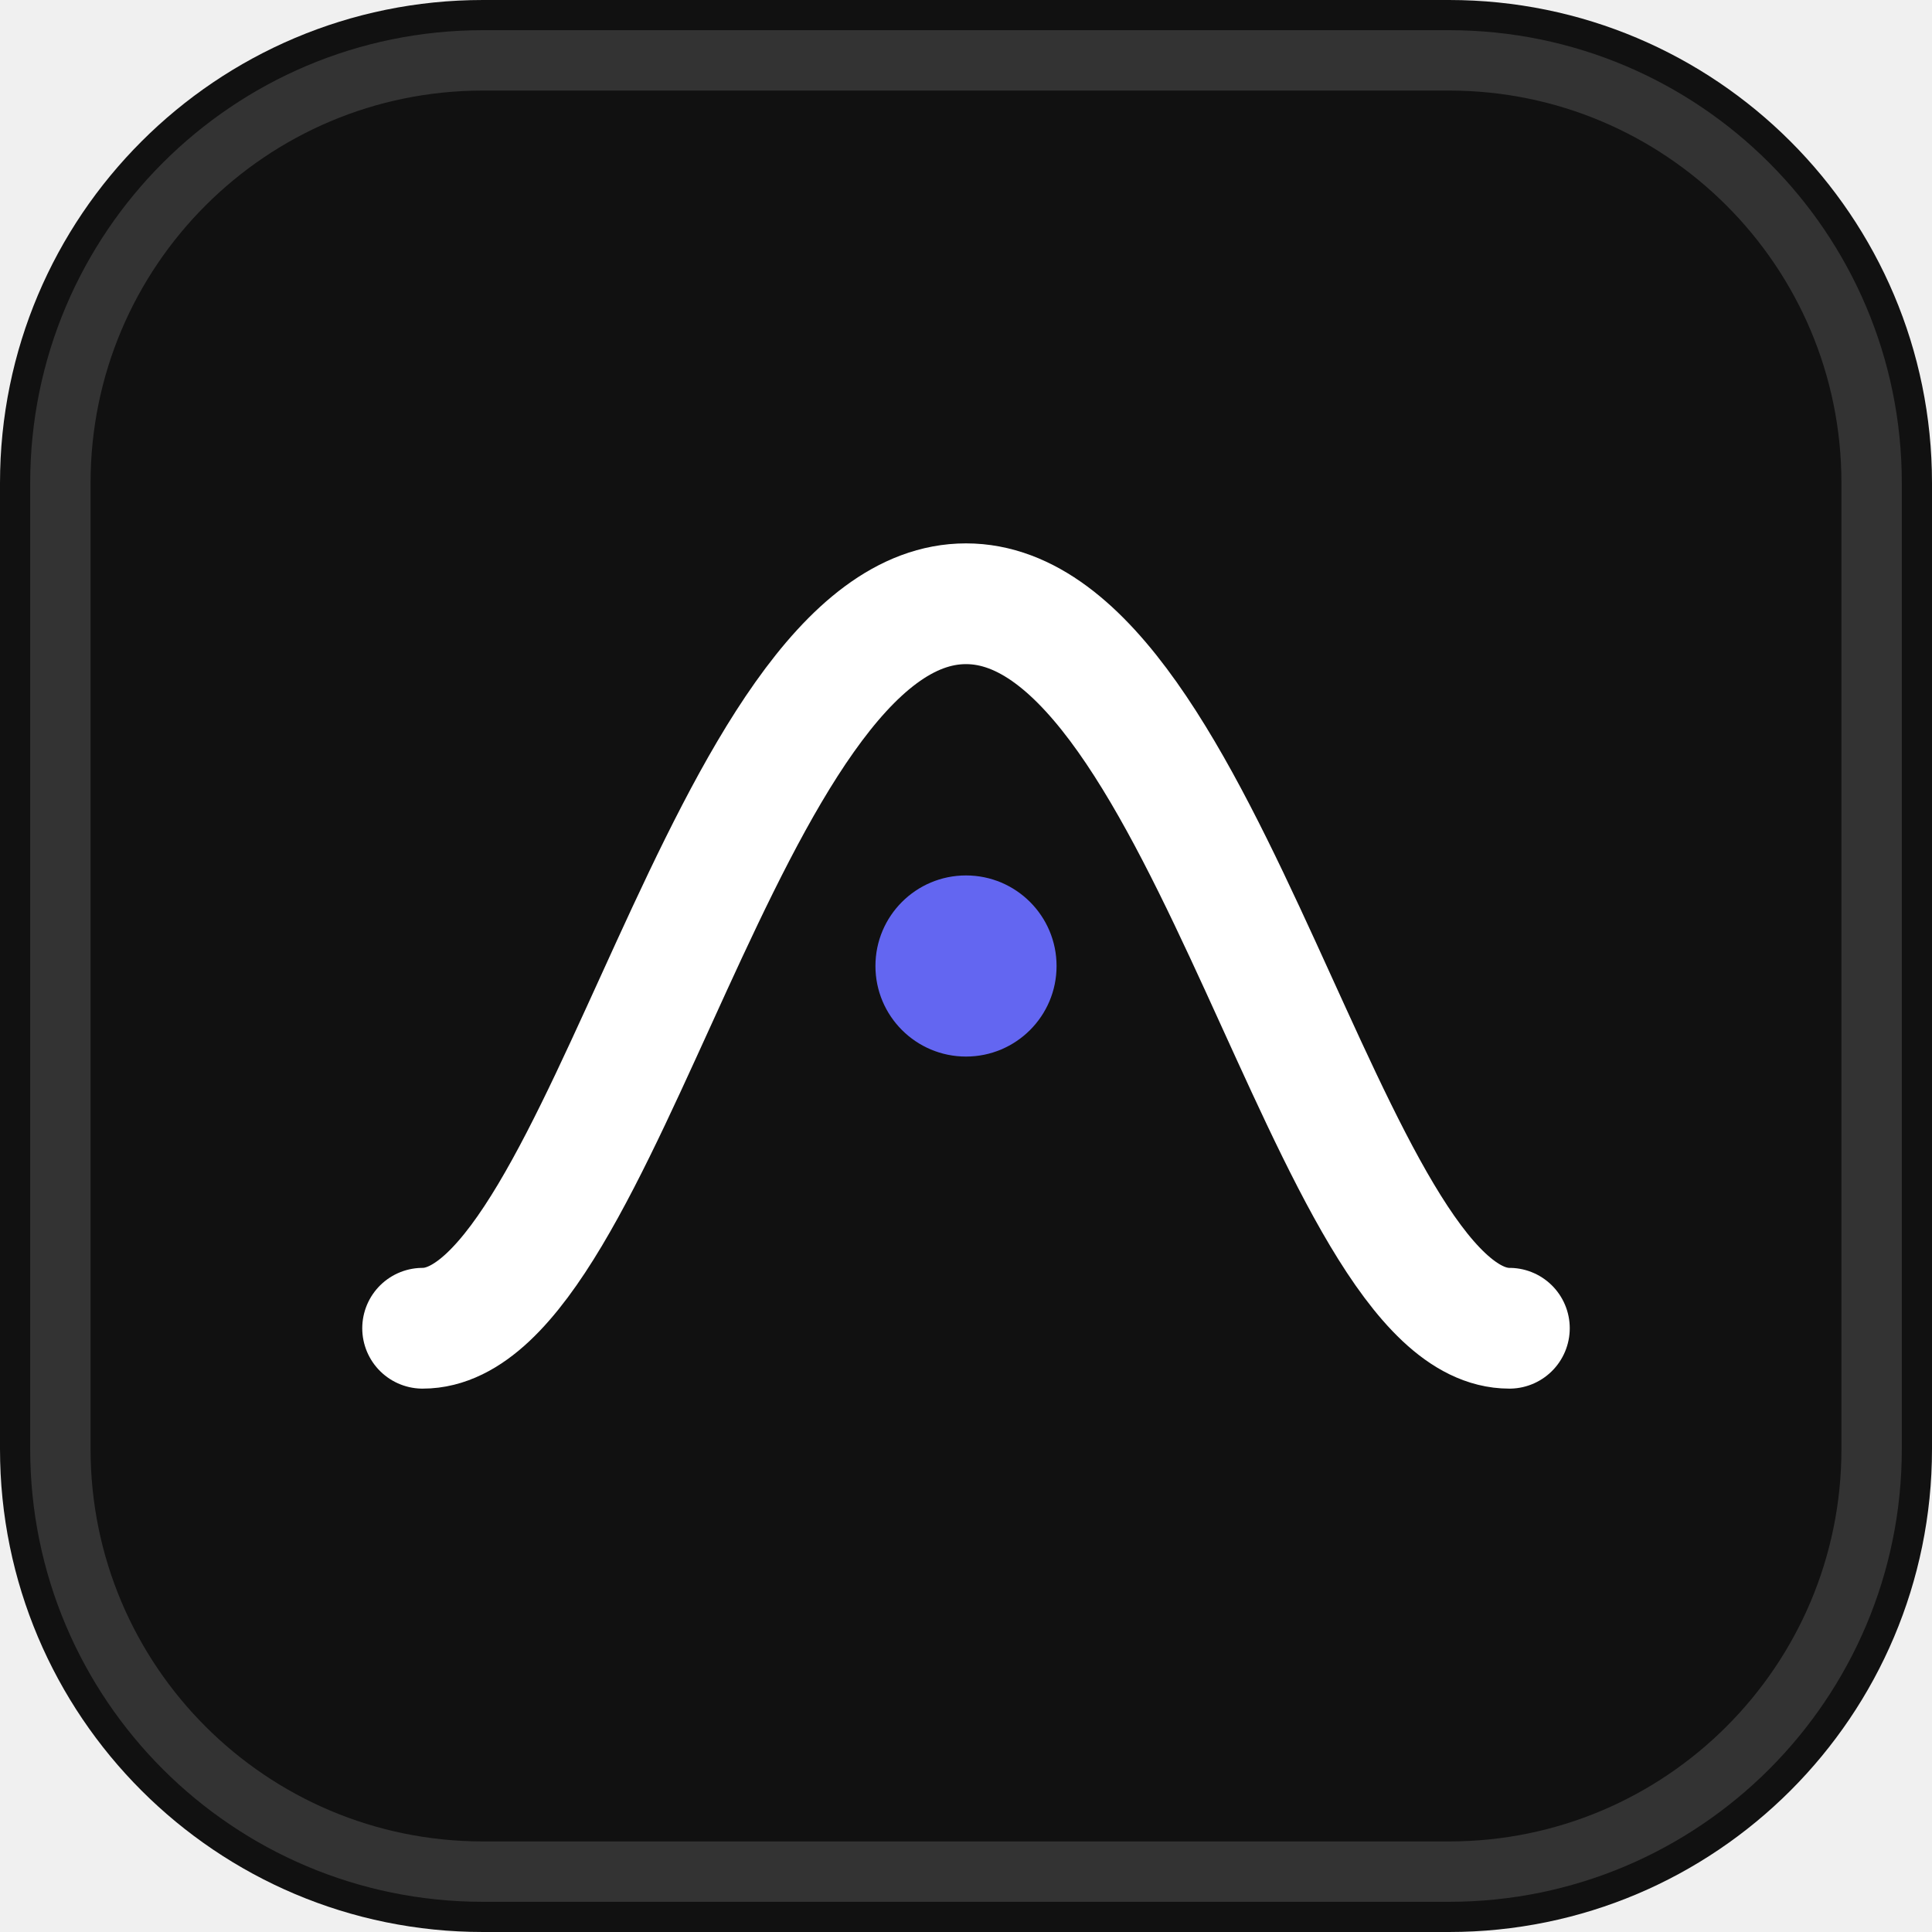
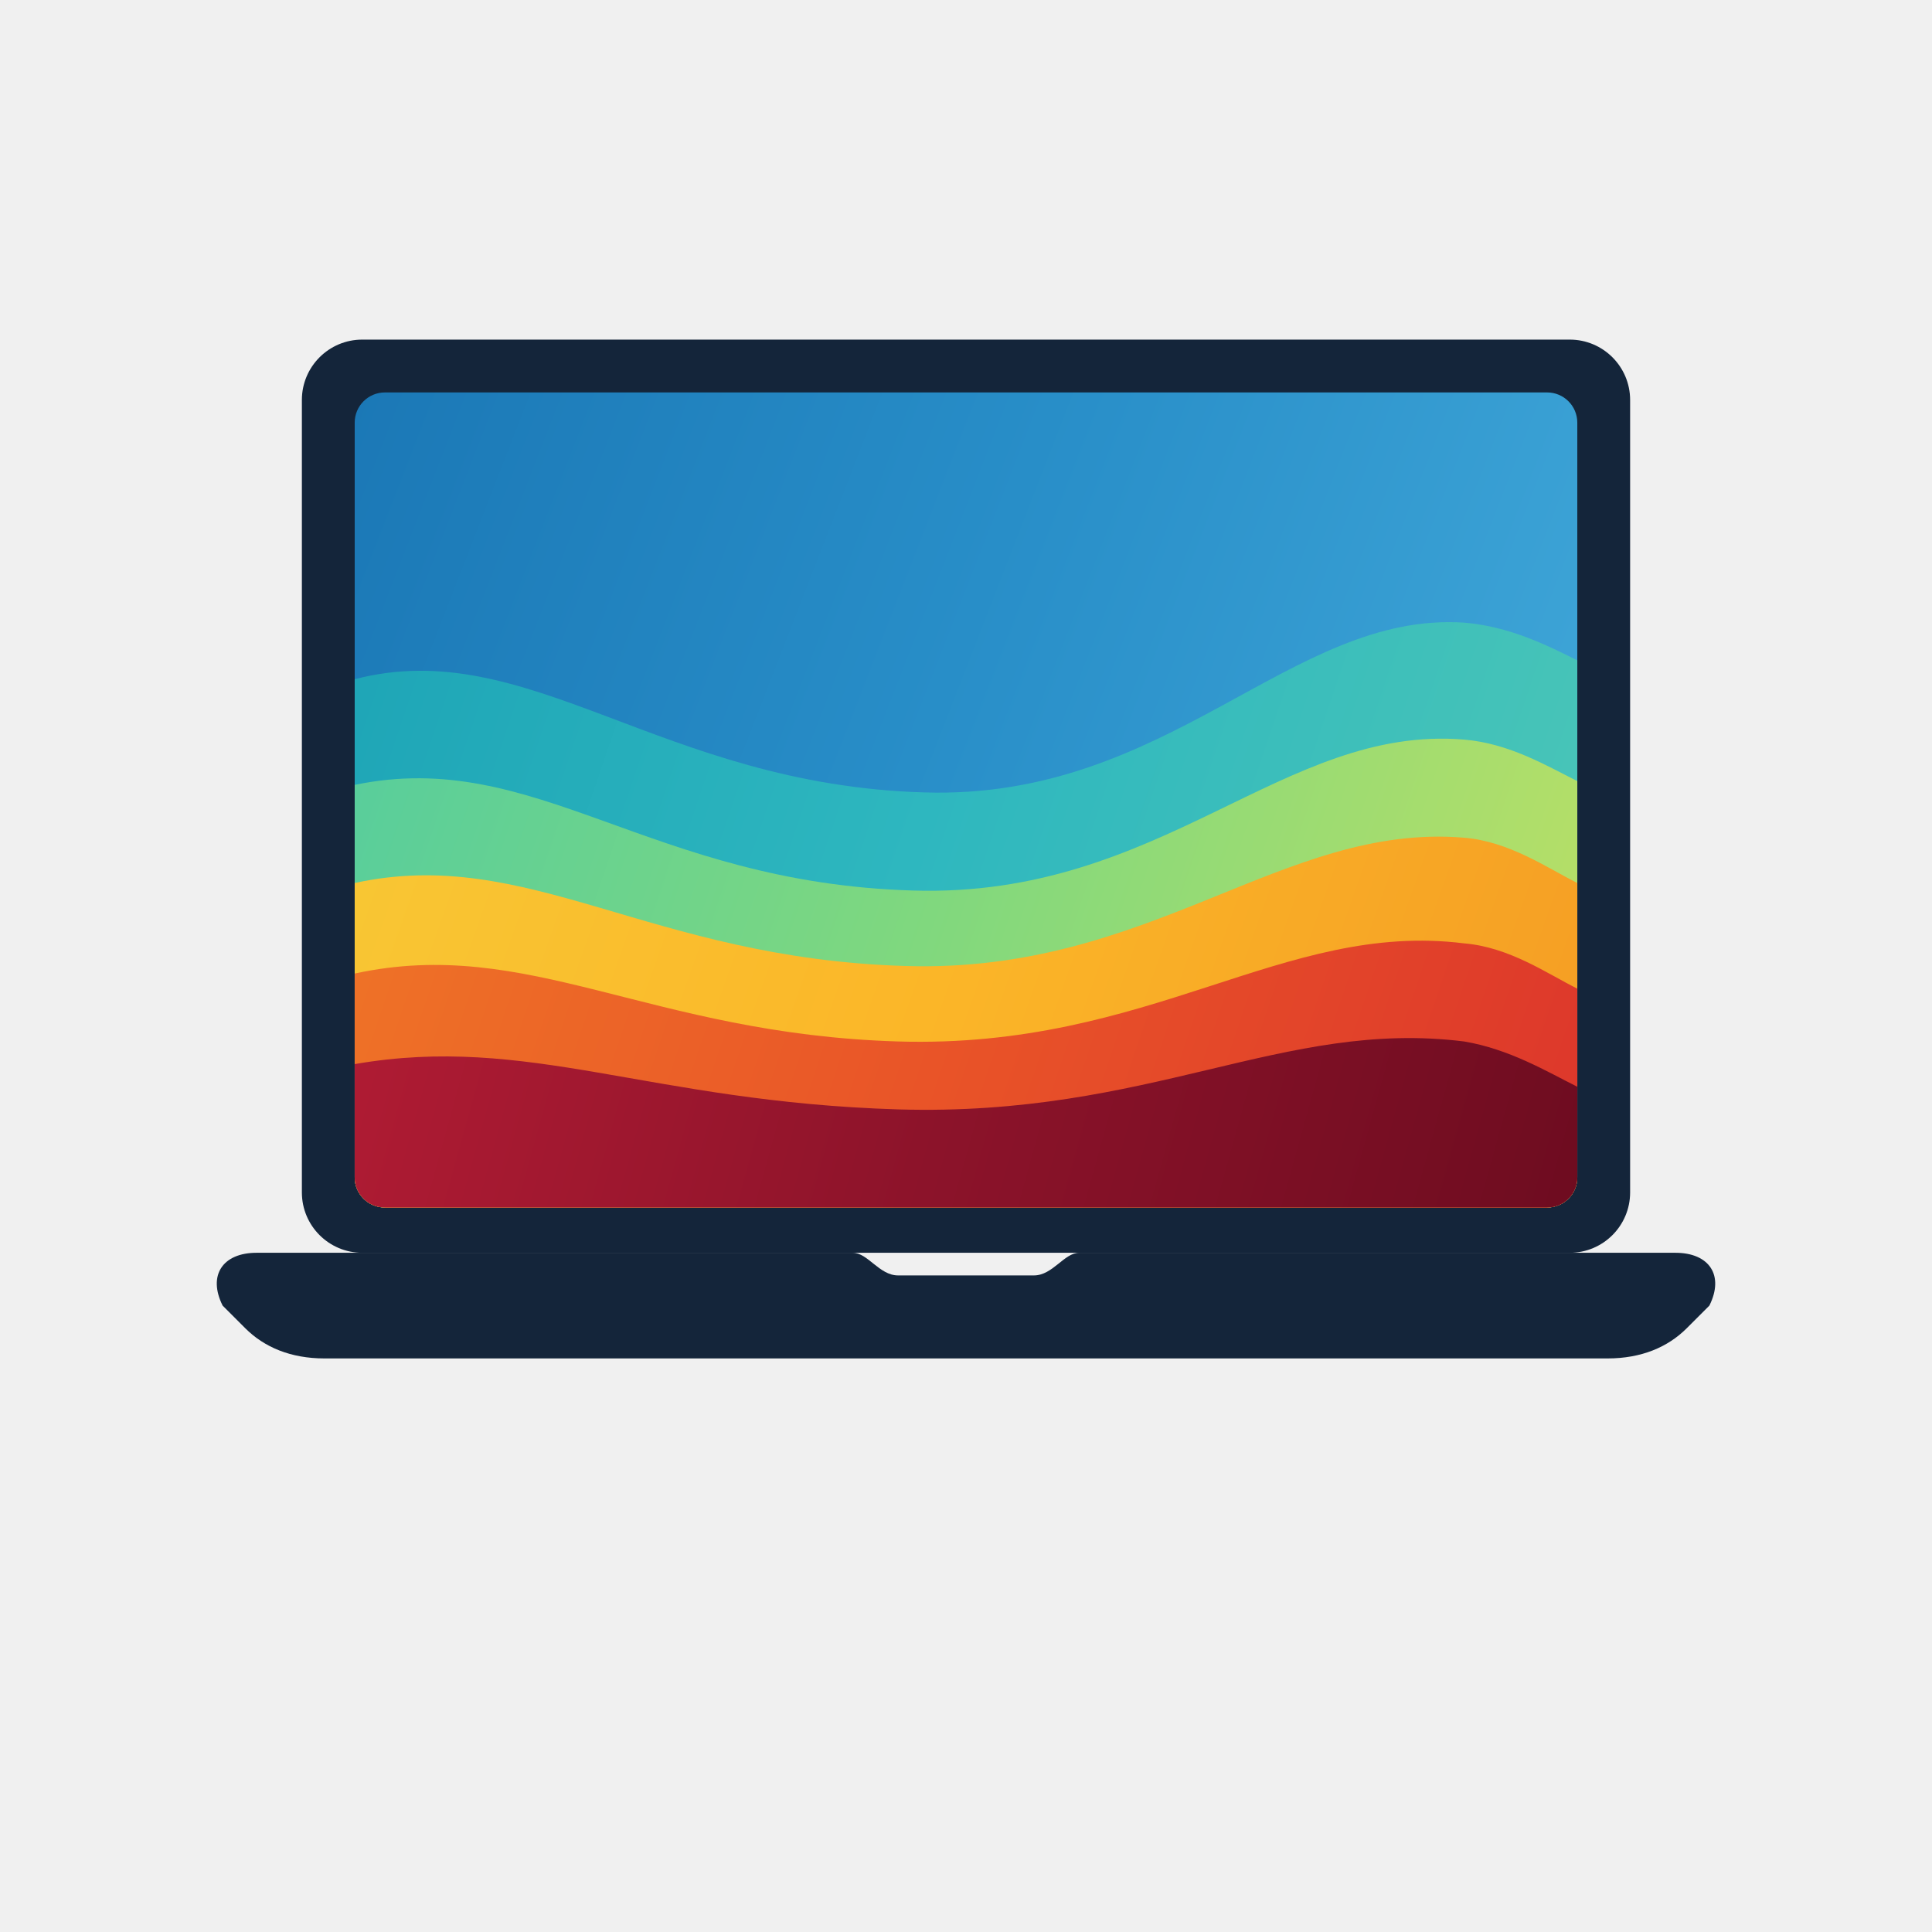
- <svg xmlns="http://www.w3.org/2000/svg" viewBox="0 0 64 64" fill="none">
-   <rect width="64" height="64" rx="16" fill="#111111" />
-   <rect x="2" y="2" width="60" height="60" rx="14" stroke="#333333" stroke-width="2" />
-   <path d="M14 44C20 44 24 20 32 20C40 20 44 44 50 44" stroke="#FFFFFF" stroke-width="4" stroke-linecap="round" />
-   <circle cx="32" cy="32" r="3" fill="#6366F1" />
+ <svg xmlns="http://www.w3.org/2000/svg" viewBox="0 0 512 512" fill="none">
+   <defs>
+     <clipPath id="screenClip">
+       <rect x="94" y="104" width="324" height="216" rx="8" ry="8" />
+     </clipPath>
+     <linearGradient id="waveBlue" x1="94" y1="104" x2="418" y2="230" gradientUnits="userSpaceOnUse">
+       <stop offset="0%" stop-color="#1B78B6" />
+       <stop offset="50%" stop-color="#288EC8" />
+       <stop offset="100%" stop-color="#3FA6D8" />
+     </linearGradient>
+     <linearGradient id="waveCyan" x1="94" y1="130" x2="418" y2="240" gradientUnits="userSpaceOnUse">
+       <stop offset="0%" stop-color="#1DA4B6" />
+       <stop offset="50%" stop-color="#2EB7BF" />
+       <stop offset="100%" stop-color="#49C5B7" />
+     </linearGradient>
+     <linearGradient id="waveGreen" x1="94" y1="160" x2="418" y2="270" gradientUnits="userSpaceOnUse">
+       <stop offset="0%" stop-color="#55CD9E" />
+       <stop offset="50%" stop-color="#80D87E" />
+       <stop offset="100%" stop-color="#B8DF66" />
+     </linearGradient>
+     <linearGradient id="waveYellow" x1="94" y1="180" x2="418" y2="295" gradientUnits="userSpaceOnUse">
+       <stop offset="0%" stop-color="#F8C835" />
+       <stop offset="50%" stop-color="#FBB628" />
+       <stop offset="100%" stop-color="#F59E24" />
+     </linearGradient>
+     <linearGradient id="waveOrange" x1="94" y1="200" x2="418" y2="310" gradientUnits="userSpaceOnUse">
+       <stop offset="0%" stop-color="#EF7527" />
+       <stop offset="50%" stop-color="#E95428" />
+       <stop offset="100%" stop-color="#DD372B" />
+     </linearGradient>
+     <linearGradient id="waveCrimson" x1="94" y1="230" x2="418" y2="320" gradientUnits="userSpaceOnUse">
+       <stop offset="0%" stop-color="#B21C34" />
+       <stop offset="50%" stop-color="#8C132A" />
+       <stop offset="100%" stop-color="#6E0C20" />
+     </linearGradient>
+   </defs>
+   <rect x="80" y="90" width="352" height="242" rx="16" ry="16" fill="#14253A" />
+   <g clip-path="url(#screenClip)">
+     <rect x="94" y="104" width="324" height="216" fill="url(#waveBlue)" />
+     <path d="M 94,180               C 140,168 175,208 245,210               C 310,212 342,162 388,165               C 400,166 410,171 418,175               L 418,320 L 94,320 Z" fill="url(#waveCyan)" />
+     <path d="M 94,208               C 142,198 172,234 242,236               C 308,238 340,192 388,196               C 400,197 410,203 418,207               L 418,320 L 94,320 Z" fill="url(#waveGreen)" />
+     <path d="M 94,234               C 140,224 172,254 240,256               C 305,258 340,218 388,222               C 400,223 410,230 418,234               L 418,320 L 94,320 Z" fill="url(#waveYellow)" />
+     <path d="M 94,258               C 140,248 172,274 238,276               C 305,278 340,244 388,250               C 400,251 410,258 418,262               L 418,320 L 94,320 Z" fill="url(#waveOrange)" />
+     <path d="M 94,282               C 140,274 172,292 238,294               C 305,296 340,270 388,276               C 400,278 410,284 418,288               L 418,320 L 94,320 Z" fill="url(#waveCrimson)" />
+   </g>
+   <path d="M 68,332             L 226,332             C 230,332 233,338 238,338             L 274,338             C 279,338 282,332 286,332             L 444,332             C 453,332 457,338 453,346             L 447,352             C 442,357 435,360 426,360             L 86,360             C 77,360 70,357 65,352             L 59,346             C 55,338 59,332 68,332 Z" fill="#14253A" />
</svg>
